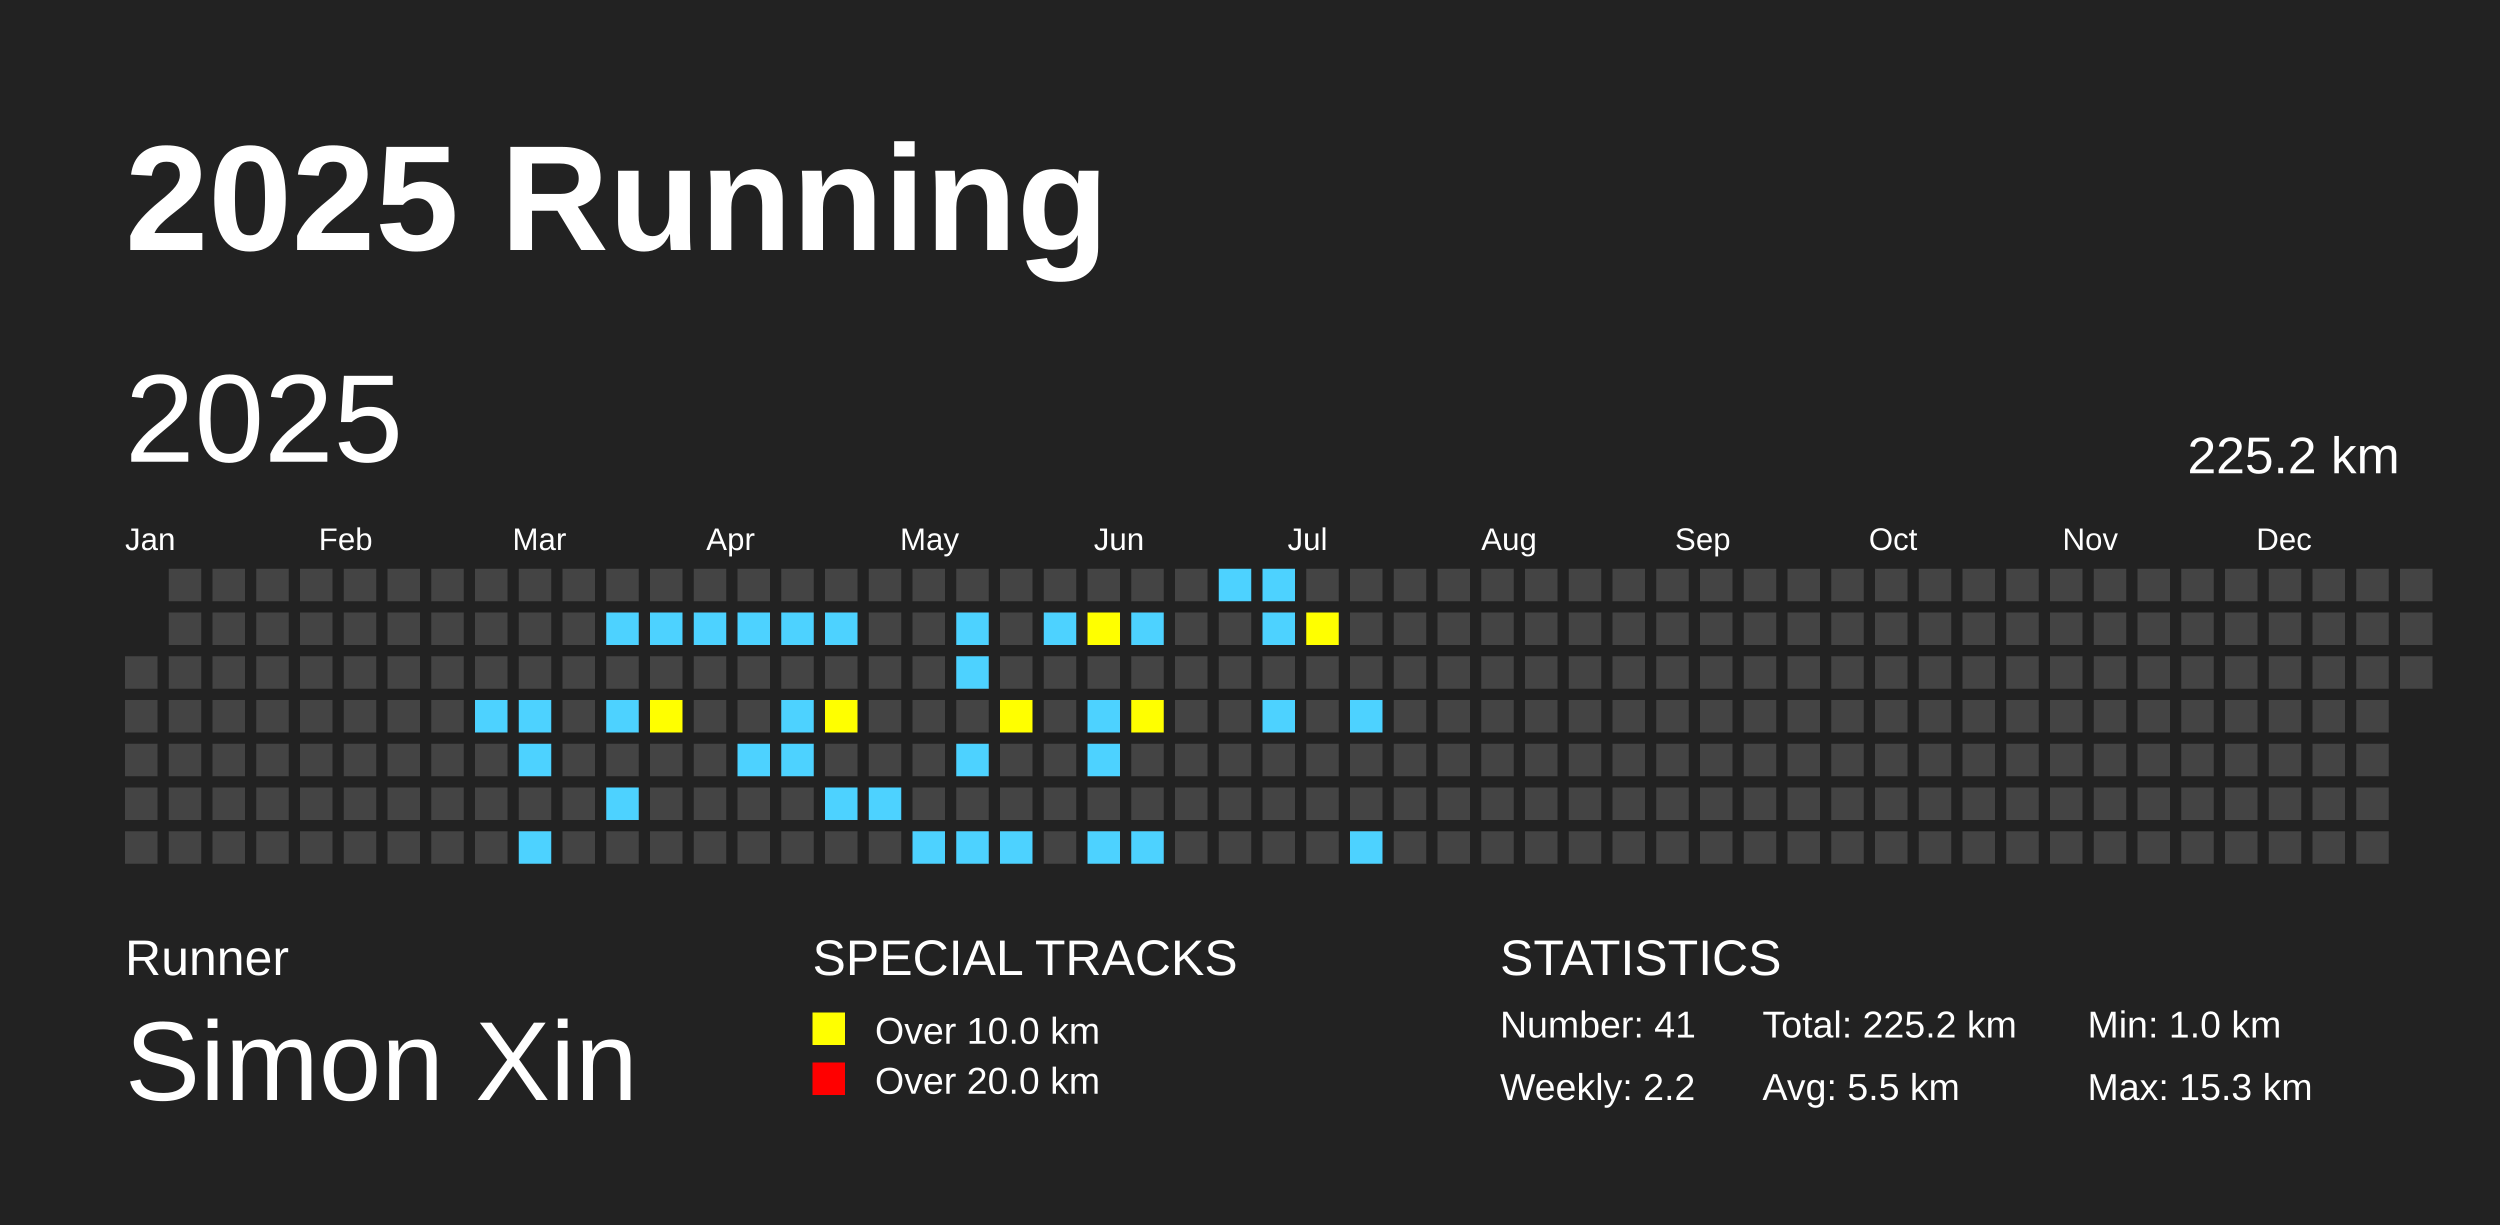
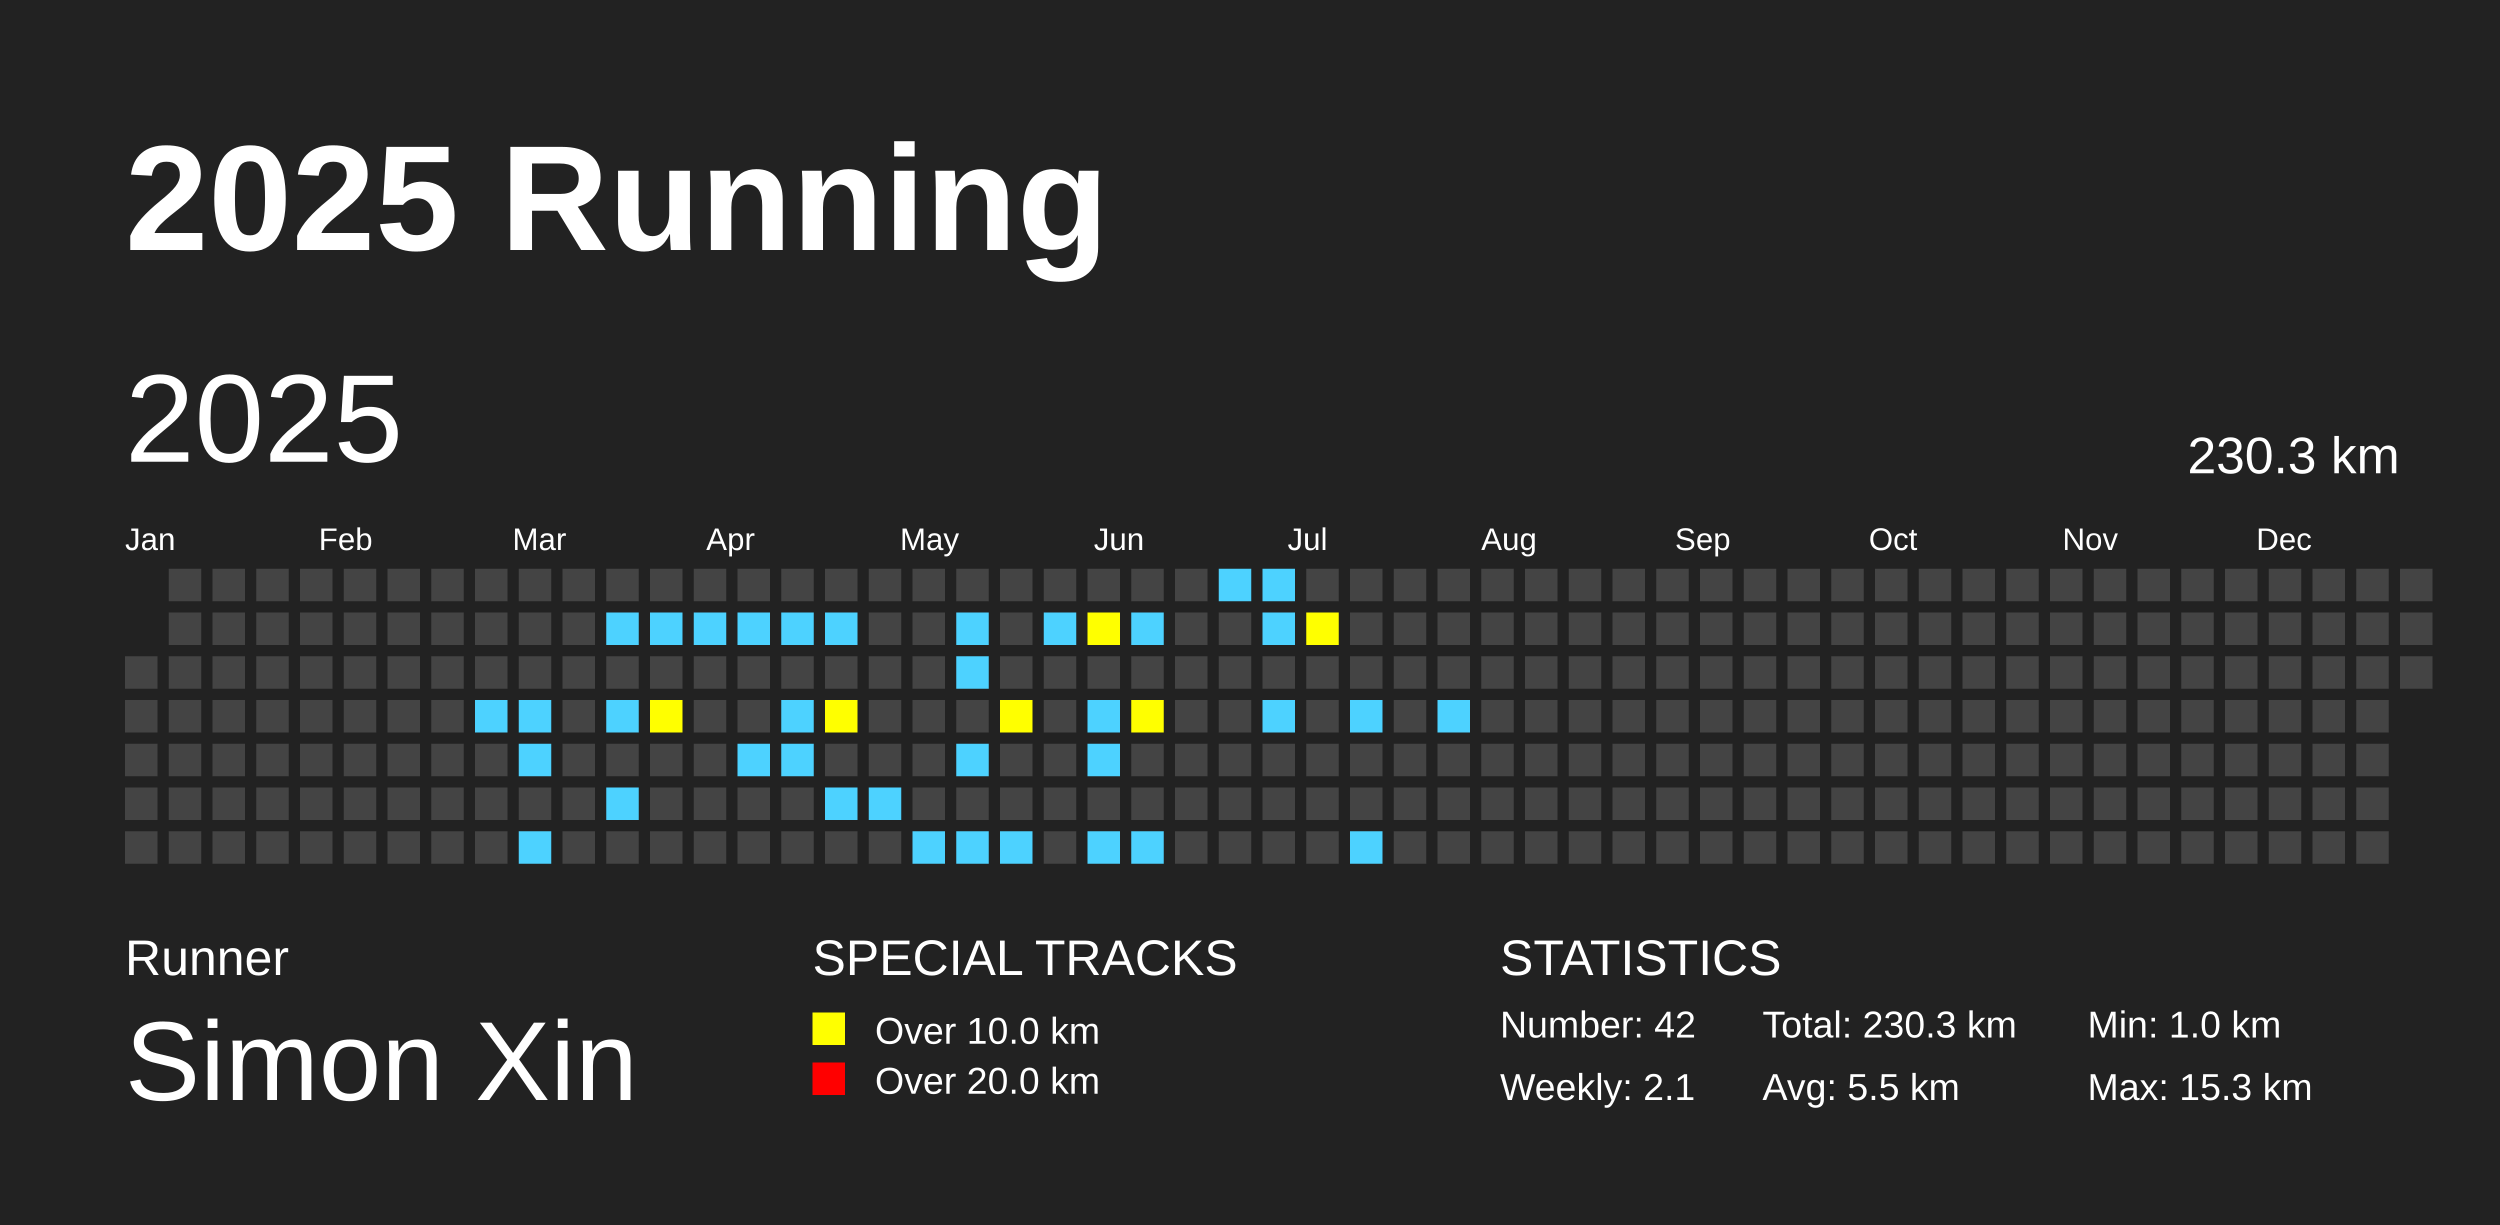
<svg xmlns="http://www.w3.org/2000/svg" baseProfile="full" height="98mm" version="1.1" viewBox="0,0,200,98" width="200mm">
  <defs />
  <rect fill="#222222" height="98" width="200" x="0" y="0" />
  <text fill="#FFFFFF" style="font-size:12px; font-family:Arial; font-weight:bold;" x="10" y="20">2025 Running</text>
  <text fill="#FFFFFF" style="font-size:4px; font-family:Arial" x="10" y="78">Runner</text>
  <text fill="#FFFFFF" style="font-size:9px; font-family:Arial" x="10" y="88">Simon Xin</text>
  <text fill="#FFFFFF" style="font-size:4px; font-family:Arial" x="65" y="78">SPECIAL TRACKS</text>
  <rect fill="yellow" height="2.6" width="2.6" x="65" y="81" />
  <text fill="#FFFFFF" style="font-size:3px; font-family:Arial" x="70" y="83.5">Over 10.0 km</text>
  <rect fill="red" height="2.6" width="2.6" x="65" y="85" />
  <text fill="#FFFFFF" style="font-size:3px; font-family:Arial" x="70" y="87.5">Over 20.0 km</text>
  <text fill="#FFFFFF" style="font-size:4px; font-family:Arial" x="120" y="78">STATISTICS</text>
-   <text fill="#FFFFFF" style="font-size:3px; font-family:Arial" x="120" y="83">Number: 41</text>
-   <text fill="#FFFFFF" style="font-size:3px; font-family:Arial" x="120" y="88">Weekly: 2.2</text>
-   <text fill="#FFFFFF" style="font-size:3px; font-family:Arial" x="141" y="83">Total: 225.2 km</text>
+   <text fill="#FFFFFF" style="font-size:3px; font-family:Arial" x="120" y="83">Number: 42</text>
+   <text fill="#FFFFFF" style="font-size:3px; font-family:Arial" x="120" y="88">Weekly: 2.1</text>
+   <text fill="#FFFFFF" style="font-size:3px; font-family:Arial" x="141" y="83">Total: 230.3 km</text>
  <text fill="#FFFFFF" style="font-size:3px; font-family:Arial" x="141" y="88">Avg: 5.5 km</text>
  <text fill="#FFFFFF" style="font-size:3px; font-family:Arial" x="167" y="83">Min: 1.0 km</text>
  <text fill="#FFFFFF" style="font-size:3px; font-family:Arial" x="167" y="88">Max: 15.3 km</text>
  <text dominant-baseline="hanging" fill="#FFFFFF" style="font-size:10.0px; font-family:Arial;" x="10" y="30">2025</text>
-   <text dominant-baseline="hanging" fill="#FFFFFF" style="font-size:4.125px; font-family:Arial;" x="175" y="35">225.2 km</text>
+   <text dominant-baseline="hanging" fill="#FFFFFF" style="font-size:4.125px; font-family:Arial;" x="175" y="35">230.3 km</text>
  <text fill="#FFFFFF" style="font-size:2.5px; font-family:Arial" x="10.0" y="44">Jan</text>
  <text fill="#FFFFFF" style="font-size:2.5px; font-family:Arial" x="25.5" y="44">Feb</text>
  <text fill="#FFFFFF" style="font-size:2.5px; font-family:Arial" x="41.0" y="44">Mar</text>
  <text fill="#FFFFFF" style="font-size:2.5px; font-family:Arial" x="56.5" y="44">Apr</text>
  <text fill="#FFFFFF" style="font-size:2.5px; font-family:Arial" x="72.0" y="44">May</text>
  <text fill="#FFFFFF" style="font-size:2.5px; font-family:Arial" x="87.5" y="44">Jun</text>
  <text fill="#FFFFFF" style="font-size:2.5px; font-family:Arial" x="103.0" y="44">Jul</text>
  <text fill="#FFFFFF" style="font-size:2.5px; font-family:Arial" x="118.5" y="44">Aug</text>
  <text fill="#FFFFFF" style="font-size:2.5px; font-family:Arial" x="134.0" y="44">Sep</text>
  <text fill="#FFFFFF" style="font-size:2.5px; font-family:Arial" x="149.5" y="44">Oct</text>
  <text fill="#FFFFFF" style="font-size:2.5px; font-family:Arial" x="165.0" y="44">Nov</text>
  <text fill="#FFFFFF" style="font-size:2.5px; font-family:Arial" x="180.5" y="44">Dec</text>
  <rect fill="#444444" height="2.6" width="2.6" x="10.0" y="52.5" />
  <rect fill="#444444" height="2.6" width="2.6" x="10.0" y="56.0" />
  <rect fill="#444444" height="2.6" width="2.6" x="10.0" y="59.5" />
  <rect fill="#444444" height="2.6" width="2.6" x="10.0" y="63.0" />
  <rect fill="#444444" height="2.6" width="2.6" x="10.0" y="66.5" />
  <rect fill="#444444" height="2.6" width="2.6" x="13.5" y="45.5" />
  <rect fill="#444444" height="2.6" width="2.6" x="13.5" y="49.0" />
  <rect fill="#444444" height="2.6" width="2.6" x="13.5" y="52.5" />
  <rect fill="#444444" height="2.6" width="2.6" x="13.5" y="56.0" />
  <rect fill="#444444" height="2.6" width="2.6" x="13.5" y="59.5" />
  <rect fill="#444444" height="2.6" width="2.6" x="13.5" y="63.0" />
  <rect fill="#444444" height="2.6" width="2.6" x="13.5" y="66.5" />
  <rect fill="#444444" height="2.6" width="2.6" x="17.0" y="45.5" />
  <rect fill="#444444" height="2.6" width="2.6" x="17.0" y="49.0" />
  <rect fill="#444444" height="2.6" width="2.6" x="17.0" y="52.5" />
  <rect fill="#444444" height="2.6" width="2.6" x="17.0" y="56.0" />
  <rect fill="#444444" height="2.6" width="2.6" x="17.0" y="59.5" />
  <rect fill="#444444" height="2.6" width="2.6" x="17.0" y="63.0" />
  <rect fill="#444444" height="2.6" width="2.6" x="17.0" y="66.5" />
  <rect fill="#444444" height="2.6" width="2.6" x="20.5" y="45.5" />
  <rect fill="#444444" height="2.6" width="2.6" x="20.5" y="49.0" />
  <rect fill="#444444" height="2.6" width="2.6" x="20.5" y="52.5" />
  <rect fill="#444444" height="2.6" width="2.6" x="20.5" y="56.0" />
  <rect fill="#444444" height="2.6" width="2.6" x="20.5" y="59.5" />
  <rect fill="#444444" height="2.6" width="2.6" x="20.5" y="63.0" />
  <rect fill="#444444" height="2.6" width="2.6" x="20.5" y="66.5" />
  <rect fill="#444444" height="2.6" width="2.6" x="24.0" y="45.5" />
  <rect fill="#444444" height="2.6" width="2.6" x="24.0" y="49.0" />
  <rect fill="#444444" height="2.6" width="2.6" x="24.0" y="52.5" />
  <rect fill="#444444" height="2.6" width="2.6" x="24.0" y="56.0" />
  <rect fill="#444444" height="2.6" width="2.6" x="24.0" y="59.5" />
  <rect fill="#444444" height="2.6" width="2.6" x="24.0" y="63.0" />
  <rect fill="#444444" height="2.6" width="2.6" x="24.0" y="66.5" />
  <rect fill="#444444" height="2.6" width="2.6" x="27.5" y="45.5" />
  <rect fill="#444444" height="2.6" width="2.6" x="27.5" y="49.0" />
  <rect fill="#444444" height="2.6" width="2.6" x="27.5" y="52.5" />
  <rect fill="#444444" height="2.6" width="2.6" x="27.5" y="56.0" />
  <rect fill="#444444" height="2.6" width="2.6" x="27.5" y="59.5" />
  <rect fill="#444444" height="2.6" width="2.6" x="27.5" y="63.0" />
  <rect fill="#444444" height="2.6" width="2.6" x="27.5" y="66.5" />
  <rect fill="#444444" height="2.6" width="2.6" x="31.0" y="45.5" />
  <rect fill="#444444" height="2.6" width="2.6" x="31.0" y="49.0" />
  <rect fill="#444444" height="2.6" width="2.6" x="31.0" y="52.5" />
  <rect fill="#444444" height="2.6" width="2.6" x="31.0" y="56.0" />
  <rect fill="#444444" height="2.6" width="2.6" x="31.0" y="59.5" />
  <rect fill="#444444" height="2.6" width="2.6" x="31.0" y="63.0" />
  <rect fill="#444444" height="2.6" width="2.6" x="31.0" y="66.5" />
  <rect fill="#444444" height="2.6" width="2.6" x="34.5" y="45.5" />
  <rect fill="#444444" height="2.6" width="2.6" x="34.5" y="49.0" />
  <rect fill="#444444" height="2.6" width="2.6" x="34.5" y="52.5" />
  <rect fill="#444444" height="2.6" width="2.6" x="34.5" y="56.0" />
  <rect fill="#444444" height="2.6" width="2.6" x="34.5" y="59.5" />
  <rect fill="#444444" height="2.6" width="2.6" x="34.5" y="63.0" />
  <rect fill="#444444" height="2.6" width="2.6" x="34.5" y="66.5" />
  <rect fill="#444444" height="2.6" width="2.6" x="38.0" y="45.5" />
  <rect fill="#444444" height="2.6" width="2.6" x="38.0" y="49.0" />
  <rect fill="#444444" height="2.6" width="2.6" x="38.0" y="52.5" />
  <rect fill="#4DD2FF" height="2.6" width="2.6" x="38.0" y="56.0" />
  <rect fill="#444444" height="2.6" width="2.6" x="38.0" y="59.5" />
  <rect fill="#444444" height="2.6" width="2.6" x="38.0" y="63.0" />
  <rect fill="#444444" height="2.6" width="2.6" x="38.0" y="66.5" />
  <rect fill="#444444" height="2.6" width="2.6" x="41.5" y="45.5" />
  <rect fill="#444444" height="2.6" width="2.6" x="41.5" y="49.0" />
  <rect fill="#444444" height="2.6" width="2.6" x="41.5" y="52.5" />
  <rect fill="#4DD2FF" height="2.6" width="2.6" x="41.5" y="56.0" />
  <rect fill="#4DD2FF" height="2.6" width="2.6" x="41.5" y="59.5" />
  <rect fill="#444444" height="2.6" width="2.6" x="41.5" y="63.0" />
  <rect fill="#4DD2FF" height="2.6" width="2.6" x="41.5" y="66.5" />
  <rect fill="#444444" height="2.6" width="2.6" x="45.0" y="45.5" />
  <rect fill="#444444" height="2.6" width="2.6" x="45.0" y="49.0" />
  <rect fill="#444444" height="2.6" width="2.6" x="45.0" y="52.5" />
  <rect fill="#444444" height="2.6" width="2.6" x="45.0" y="56.0" />
  <rect fill="#444444" height="2.6" width="2.6" x="45.0" y="59.5" />
  <rect fill="#444444" height="2.6" width="2.6" x="45.0" y="63.0" />
  <rect fill="#444444" height="2.6" width="2.6" x="45.0" y="66.5" />
  <rect fill="#444444" height="2.6" width="2.6" x="48.5" y="45.5" />
  <rect fill="#4DD2FF" height="2.6" width="2.6" x="48.5" y="49.0" />
  <rect fill="#444444" height="2.6" width="2.6" x="48.5" y="52.5" />
  <rect fill="#4DD2FF" height="2.6" width="2.6" x="48.5" y="56.0" />
  <rect fill="#444444" height="2.6" width="2.6" x="48.5" y="59.5" />
  <rect fill="#4DD2FF" height="2.6" width="2.6" x="48.5" y="63.0" />
  <rect fill="#444444" height="2.6" width="2.6" x="48.5" y="66.5" />
  <rect fill="#444444" height="2.6" width="2.6" x="52.0" y="45.5" />
  <rect fill="#4DD2FF" height="2.6" width="2.6" x="52.0" y="49.0" />
  <rect fill="#444444" height="2.6" width="2.6" x="52.0" y="52.5" />
  <rect fill="yellow" height="2.6" width="2.6" x="52.0" y="56.0" />
  <rect fill="#444444" height="2.6" width="2.6" x="52.0" y="59.5" />
  <rect fill="#444444" height="2.6" width="2.6" x="52.0" y="63.0" />
  <rect fill="#444444" height="2.6" width="2.6" x="52.0" y="66.5" />
  <rect fill="#444444" height="2.6" width="2.6" x="55.5" y="45.5" />
  <rect fill="#4DD2FF" height="2.6" width="2.6" x="55.5" y="49.0" />
  <rect fill="#444444" height="2.6" width="2.6" x="55.5" y="52.5" />
  <rect fill="#444444" height="2.6" width="2.6" x="55.5" y="56.0" />
  <rect fill="#444444" height="2.6" width="2.6" x="55.5" y="59.5" />
  <rect fill="#444444" height="2.6" width="2.6" x="55.5" y="63.0" />
  <rect fill="#444444" height="2.6" width="2.6" x="55.5" y="66.5" />
  <rect fill="#444444" height="2.6" width="2.6" x="59.0" y="45.5" />
  <rect fill="#4DD2FF" height="2.6" width="2.6" x="59.0" y="49.0" />
  <rect fill="#444444" height="2.6" width="2.6" x="59.0" y="52.5" />
  <rect fill="#444444" height="2.6" width="2.6" x="59.0" y="56.0" />
  <rect fill="#4DD2FF" height="2.6" width="2.6" x="59.0" y="59.5" />
  <rect fill="#444444" height="2.6" width="2.6" x="59.0" y="63.0" />
  <rect fill="#444444" height="2.6" width="2.6" x="59.0" y="66.5" />
  <rect fill="#444444" height="2.6" width="2.6" x="62.5" y="45.5" />
  <rect fill="#4DD2FF" height="2.6" width="2.6" x="62.5" y="49.0" />
  <rect fill="#444444" height="2.6" width="2.6" x="62.5" y="52.5" />
  <rect fill="#4DD2FF" height="2.6" width="2.6" x="62.5" y="56.0" />
  <rect fill="#4DD2FF" height="2.6" width="2.6" x="62.5" y="59.5" />
  <rect fill="#444444" height="2.6" width="2.6" x="62.5" y="63.0" />
  <rect fill="#444444" height="2.6" width="2.6" x="62.5" y="66.5" />
  <rect fill="#444444" height="2.6" width="2.6" x="66.0" y="45.5" />
  <rect fill="#4DD2FF" height="2.6" width="2.6" x="66.0" y="49.0" />
  <rect fill="#444444" height="2.6" width="2.6" x="66.0" y="52.5" />
  <rect fill="yellow" height="2.6" width="2.6" x="66.0" y="56.0" />
  <rect fill="#444444" height="2.6" width="2.6" x="66.0" y="59.5" />
  <rect fill="#4DD2FF" height="2.6" width="2.6" x="66.0" y="63.0" />
  <rect fill="#444444" height="2.6" width="2.6" x="66.0" y="66.5" />
  <rect fill="#444444" height="2.6" width="2.6" x="69.5" y="45.5" />
  <rect fill="#444444" height="2.6" width="2.6" x="69.5" y="49.0" />
  <rect fill="#444444" height="2.6" width="2.6" x="69.5" y="52.5" />
  <rect fill="#444444" height="2.6" width="2.6" x="69.5" y="56.0" />
  <rect fill="#444444" height="2.6" width="2.6" x="69.5" y="59.5" />
  <rect fill="#4DD2FF" height="2.6" width="2.6" x="69.5" y="63.0" />
  <rect fill="#444444" height="2.6" width="2.6" x="69.5" y="66.5" />
  <rect fill="#444444" height="2.6" width="2.6" x="73.0" y="45.5" />
  <rect fill="#444444" height="2.6" width="2.6" x="73.0" y="49.0" />
  <rect fill="#444444" height="2.6" width="2.6" x="73.0" y="52.5" />
  <rect fill="#444444" height="2.6" width="2.6" x="73.0" y="56.0" />
  <rect fill="#444444" height="2.6" width="2.6" x="73.0" y="59.5" />
  <rect fill="#444444" height="2.6" width="2.6" x="73.0" y="63.0" />
  <rect fill="#4DD2FF" height="2.6" width="2.6" x="73.0" y="66.5" />
  <rect fill="#444444" height="2.6" width="2.6" x="76.5" y="45.5" />
  <rect fill="#4DD2FF" height="2.6" width="2.6" x="76.5" y="49.0" />
  <rect fill="#4DD2FF" height="2.6" width="2.6" x="76.5" y="52.5" />
  <rect fill="#444444" height="2.6" width="2.6" x="76.5" y="56.0" />
  <rect fill="#4DD2FF" height="2.6" width="2.6" x="76.5" y="59.5" />
  <rect fill="#444444" height="2.6" width="2.6" x="76.5" y="63.0" />
  <rect fill="#4DD2FF" height="2.6" width="2.6" x="76.5" y="66.5" />
  <rect fill="#444444" height="2.6" width="2.6" x="80.0" y="45.5" />
  <rect fill="#444444" height="2.6" width="2.6" x="80.0" y="49.0" />
  <rect fill="#444444" height="2.6" width="2.6" x="80.0" y="52.5" />
  <rect fill="yellow" height="2.6" width="2.6" x="80.0" y="56.0" />
  <rect fill="#444444" height="2.6" width="2.6" x="80.0" y="59.5" />
  <rect fill="#444444" height="2.6" width="2.6" x="80.0" y="63.0" />
  <rect fill="#4DD2FF" height="2.6" width="2.6" x="80.0" y="66.5" />
  <rect fill="#444444" height="2.6" width="2.6" x="83.5" y="45.5" />
  <rect fill="#4DD2FF" height="2.6" width="2.6" x="83.5" y="49.0" />
  <rect fill="#444444" height="2.6" width="2.6" x="83.5" y="52.5" />
  <rect fill="#444444" height="2.6" width="2.6" x="83.5" y="56.0" />
  <rect fill="#444444" height="2.6" width="2.6" x="83.5" y="59.5" />
  <rect fill="#444444" height="2.6" width="2.6" x="83.5" y="63.0" />
  <rect fill="#444444" height="2.6" width="2.6" x="83.5" y="66.5" />
  <rect fill="#444444" height="2.6" width="2.6" x="87.0" y="45.5" />
  <rect fill="yellow" height="2.6" width="2.6" x="87.0" y="49.0" />
  <rect fill="#444444" height="2.6" width="2.6" x="87.0" y="52.5" />
  <rect fill="#4DD2FF" height="2.6" width="2.6" x="87.0" y="56.0" />
  <rect fill="#4DD2FF" height="2.6" width="2.6" x="87.0" y="59.5" />
  <rect fill="#444444" height="2.6" width="2.6" x="87.0" y="63.0" />
  <rect fill="#4DD2FF" height="2.6" width="2.6" x="87.0" y="66.5" />
  <rect fill="#444444" height="2.6" width="2.6" x="90.5" y="45.5" />
  <rect fill="#4DD2FF" height="2.6" width="2.6" x="90.5" y="49.0" />
  <rect fill="#444444" height="2.6" width="2.6" x="90.5" y="52.5" />
  <rect fill="yellow" height="2.6" width="2.6" x="90.5" y="56.0" />
  <rect fill="#444444" height="2.6" width="2.6" x="90.5" y="59.5" />
  <rect fill="#444444" height="2.6" width="2.6" x="90.5" y="63.0" />
  <rect fill="#4DD2FF" height="2.6" width="2.6" x="90.5" y="66.5" />
  <rect fill="#444444" height="2.6" width="2.6" x="94.0" y="45.5" />
  <rect fill="#444444" height="2.6" width="2.6" x="94.0" y="49.0" />
  <rect fill="#444444" height="2.6" width="2.6" x="94.0" y="52.5" />
  <rect fill="#444444" height="2.6" width="2.6" x="94.0" y="56.0" />
  <rect fill="#444444" height="2.6" width="2.6" x="94.0" y="59.5" />
  <rect fill="#444444" height="2.6" width="2.6" x="94.0" y="63.0" />
  <rect fill="#444444" height="2.6" width="2.6" x="94.0" y="66.5" />
  <rect fill="#4DD2FF" height="2.6" width="2.6" x="97.5" y="45.5" />
  <rect fill="#444444" height="2.6" width="2.6" x="97.5" y="49.0" />
  <rect fill="#444444" height="2.6" width="2.6" x="97.5" y="52.5" />
  <rect fill="#444444" height="2.6" width="2.6" x="97.5" y="56.0" />
  <rect fill="#444444" height="2.6" width="2.6" x="97.5" y="59.5" />
  <rect fill="#444444" height="2.6" width="2.6" x="97.5" y="63.0" />
  <rect fill="#444444" height="2.6" width="2.6" x="97.5" y="66.5" />
  <rect fill="#4DD2FF" height="2.6" width="2.6" x="101.0" y="45.5" />
  <rect fill="#4DD2FF" height="2.6" width="2.6" x="101.0" y="49.0" />
  <rect fill="#444444" height="2.6" width="2.6" x="101.0" y="52.5" />
  <rect fill="#4DD2FF" height="2.6" width="2.6" x="101.0" y="56.0" />
  <rect fill="#444444" height="2.6" width="2.6" x="101.0" y="59.5" />
  <rect fill="#444444" height="2.6" width="2.6" x="101.0" y="63.0" />
  <rect fill="#444444" height="2.6" width="2.6" x="101.0" y="66.5" />
  <rect fill="#444444" height="2.6" width="2.6" x="104.5" y="45.5" />
  <rect fill="yellow" height="2.6" width="2.6" x="104.5" y="49.0" />
  <rect fill="#444444" height="2.6" width="2.6" x="104.5" y="52.5" />
  <rect fill="#444444" height="2.6" width="2.6" x="104.5" y="56.0" />
  <rect fill="#444444" height="2.6" width="2.6" x="104.5" y="59.5" />
  <rect fill="#444444" height="2.6" width="2.6" x="104.5" y="63.0" />
  <rect fill="#444444" height="2.6" width="2.6" x="104.5" y="66.5" />
  <rect fill="#444444" height="2.6" width="2.6" x="108.0" y="45.5" />
  <rect fill="#444444" height="2.6" width="2.6" x="108.0" y="49.0" />
  <rect fill="#444444" height="2.6" width="2.6" x="108.0" y="52.5" />
  <rect fill="#4DD2FF" height="2.6" width="2.6" x="108.0" y="56.0" />
  <rect fill="#444444" height="2.6" width="2.6" x="108.0" y="59.5" />
  <rect fill="#444444" height="2.6" width="2.6" x="108.0" y="63.0" />
  <rect fill="#4DD2FF" height="2.6" width="2.6" x="108.0" y="66.5" />
  <rect fill="#444444" height="2.6" width="2.6" x="111.5" y="45.5" />
  <rect fill="#444444" height="2.6" width="2.6" x="111.5" y="49.0" />
  <rect fill="#444444" height="2.6" width="2.6" x="111.5" y="52.5" />
  <rect fill="#444444" height="2.6" width="2.6" x="111.5" y="56.0" />
  <rect fill="#444444" height="2.6" width="2.6" x="111.5" y="59.5" />
  <rect fill="#444444" height="2.6" width="2.6" x="111.5" y="63.0" />
  <rect fill="#444444" height="2.6" width="2.6" x="111.5" y="66.5" />
  <rect fill="#444444" height="2.6" width="2.6" x="115.0" y="45.5" />
  <rect fill="#444444" height="2.6" width="2.6" x="115.0" y="49.0" />
  <rect fill="#444444" height="2.6" width="2.6" x="115.0" y="52.5" />
-   <rect fill="#444444" height="2.6" width="2.6" x="115.0" y="56.0" />
+   <rect fill="#4DD2FF" height="2.6" width="2.6" x="115.0" y="56.0" />
  <rect fill="#444444" height="2.6" width="2.6" x="115.0" y="59.5" />
  <rect fill="#444444" height="2.6" width="2.6" x="115.0" y="63.0" />
  <rect fill="#444444" height="2.6" width="2.6" x="115.0" y="66.5" />
  <rect fill="#444444" height="2.6" width="2.6" x="118.5" y="45.5" />
  <rect fill="#444444" height="2.6" width="2.6" x="118.5" y="49.0" />
  <rect fill="#444444" height="2.6" width="2.6" x="118.5" y="52.5" />
  <rect fill="#444444" height="2.6" width="2.6" x="118.5" y="56.0" />
  <rect fill="#444444" height="2.6" width="2.6" x="118.5" y="59.5" />
  <rect fill="#444444" height="2.6" width="2.6" x="118.5" y="63.0" />
  <rect fill="#444444" height="2.6" width="2.6" x="118.5" y="66.5" />
  <rect fill="#444444" height="2.6" width="2.6" x="122.0" y="45.5" />
  <rect fill="#444444" height="2.6" width="2.6" x="122.0" y="49.0" />
  <rect fill="#444444" height="2.6" width="2.6" x="122.0" y="52.5" />
  <rect fill="#444444" height="2.6" width="2.6" x="122.0" y="56.0" />
  <rect fill="#444444" height="2.6" width="2.6" x="122.0" y="59.5" />
  <rect fill="#444444" height="2.6" width="2.6" x="122.0" y="63.0" />
  <rect fill="#444444" height="2.6" width="2.6" x="122.0" y="66.5" />
  <rect fill="#444444" height="2.6" width="2.6" x="125.5" y="45.5" />
  <rect fill="#444444" height="2.6" width="2.6" x="125.5" y="49.0" />
  <rect fill="#444444" height="2.6" width="2.6" x="125.5" y="52.5" />
  <rect fill="#444444" height="2.6" width="2.6" x="125.5" y="56.0" />
  <rect fill="#444444" height="2.6" width="2.6" x="125.5" y="59.5" />
  <rect fill="#444444" height="2.6" width="2.6" x="125.5" y="63.0" />
  <rect fill="#444444" height="2.6" width="2.6" x="125.5" y="66.5" />
  <rect fill="#444444" height="2.6" width="2.6" x="129.0" y="45.5" />
  <rect fill="#444444" height="2.6" width="2.6" x="129.0" y="49.0" />
  <rect fill="#444444" height="2.6" width="2.6" x="129.0" y="52.5" />
  <rect fill="#444444" height="2.6" width="2.6" x="129.0" y="56.0" />
  <rect fill="#444444" height="2.6" width="2.6" x="129.0" y="59.5" />
  <rect fill="#444444" height="2.6" width="2.6" x="129.0" y="63.0" />
  <rect fill="#444444" height="2.6" width="2.6" x="129.0" y="66.5" />
  <rect fill="#444444" height="2.6" width="2.6" x="132.5" y="45.5" />
  <rect fill="#444444" height="2.6" width="2.6" x="132.5" y="49.0" />
  <rect fill="#444444" height="2.6" width="2.6" x="132.5" y="52.5" />
  <rect fill="#444444" height="2.6" width="2.6" x="132.5" y="56.0" />
  <rect fill="#444444" height="2.6" width="2.6" x="132.5" y="59.5" />
  <rect fill="#444444" height="2.6" width="2.6" x="132.5" y="63.0" />
  <rect fill="#444444" height="2.6" width="2.6" x="132.5" y="66.5" />
  <rect fill="#444444" height="2.6" width="2.6" x="136.0" y="45.5" />
  <rect fill="#444444" height="2.6" width="2.6" x="136.0" y="49.0" />
  <rect fill="#444444" height="2.6" width="2.6" x="136.0" y="52.5" />
  <rect fill="#444444" height="2.6" width="2.6" x="136.0" y="56.0" />
  <rect fill="#444444" height="2.6" width="2.6" x="136.0" y="59.5" />
  <rect fill="#444444" height="2.6" width="2.6" x="136.0" y="63.0" />
  <rect fill="#444444" height="2.6" width="2.6" x="136.0" y="66.5" />
  <rect fill="#444444" height="2.6" width="2.6" x="139.5" y="45.5" />
  <rect fill="#444444" height="2.6" width="2.6" x="139.5" y="49.0" />
  <rect fill="#444444" height="2.6" width="2.6" x="139.5" y="52.5" />
  <rect fill="#444444" height="2.6" width="2.6" x="139.5" y="56.0" />
  <rect fill="#444444" height="2.6" width="2.6" x="139.5" y="59.5" />
  <rect fill="#444444" height="2.6" width="2.6" x="139.5" y="63.0" />
  <rect fill="#444444" height="2.6" width="2.6" x="139.5" y="66.5" />
  <rect fill="#444444" height="2.6" width="2.6" x="143.0" y="45.5" />
  <rect fill="#444444" height="2.6" width="2.6" x="143.0" y="49.0" />
  <rect fill="#444444" height="2.6" width="2.6" x="143.0" y="52.5" />
  <rect fill="#444444" height="2.6" width="2.6" x="143.0" y="56.0" />
  <rect fill="#444444" height="2.6" width="2.6" x="143.0" y="59.5" />
  <rect fill="#444444" height="2.6" width="2.6" x="143.0" y="63.0" />
  <rect fill="#444444" height="2.6" width="2.6" x="143.0" y="66.5" />
  <rect fill="#444444" height="2.6" width="2.6" x="146.5" y="45.5" />
  <rect fill="#444444" height="2.6" width="2.6" x="146.5" y="49.0" />
  <rect fill="#444444" height="2.6" width="2.6" x="146.5" y="52.5" />
  <rect fill="#444444" height="2.6" width="2.6" x="146.5" y="56.0" />
  <rect fill="#444444" height="2.6" width="2.6" x="146.5" y="59.5" />
  <rect fill="#444444" height="2.6" width="2.6" x="146.5" y="63.0" />
  <rect fill="#444444" height="2.6" width="2.6" x="146.5" y="66.5" />
  <rect fill="#444444" height="2.6" width="2.6" x="150.0" y="45.5" />
  <rect fill="#444444" height="2.6" width="2.6" x="150.0" y="49.0" />
  <rect fill="#444444" height="2.6" width="2.6" x="150.0" y="52.5" />
  <rect fill="#444444" height="2.6" width="2.6" x="150.0" y="56.0" />
  <rect fill="#444444" height="2.6" width="2.6" x="150.0" y="59.5" />
  <rect fill="#444444" height="2.6" width="2.6" x="150.0" y="63.0" />
  <rect fill="#444444" height="2.6" width="2.6" x="150.0" y="66.5" />
  <rect fill="#444444" height="2.6" width="2.6" x="153.5" y="45.5" />
  <rect fill="#444444" height="2.6" width="2.6" x="153.5" y="49.0" />
  <rect fill="#444444" height="2.6" width="2.6" x="153.5" y="52.5" />
  <rect fill="#444444" height="2.6" width="2.6" x="153.5" y="56.0" />
  <rect fill="#444444" height="2.6" width="2.6" x="153.5" y="59.5" />
  <rect fill="#444444" height="2.6" width="2.6" x="153.5" y="63.0" />
  <rect fill="#444444" height="2.6" width="2.6" x="153.5" y="66.5" />
  <rect fill="#444444" height="2.6" width="2.6" x="157.0" y="45.5" />
  <rect fill="#444444" height="2.6" width="2.6" x="157.0" y="49.0" />
  <rect fill="#444444" height="2.6" width="2.6" x="157.0" y="52.5" />
  <rect fill="#444444" height="2.6" width="2.6" x="157.0" y="56.0" />
  <rect fill="#444444" height="2.6" width="2.6" x="157.0" y="59.5" />
  <rect fill="#444444" height="2.6" width="2.6" x="157.0" y="63.0" />
  <rect fill="#444444" height="2.6" width="2.6" x="157.0" y="66.5" />
  <rect fill="#444444" height="2.6" width="2.6" x="160.5" y="45.5" />
  <rect fill="#444444" height="2.6" width="2.6" x="160.5" y="49.0" />
  <rect fill="#444444" height="2.6" width="2.6" x="160.5" y="52.5" />
  <rect fill="#444444" height="2.6" width="2.6" x="160.5" y="56.0" />
  <rect fill="#444444" height="2.6" width="2.6" x="160.5" y="59.5" />
  <rect fill="#444444" height="2.6" width="2.6" x="160.5" y="63.0" />
  <rect fill="#444444" height="2.6" width="2.6" x="160.5" y="66.5" />
  <rect fill="#444444" height="2.6" width="2.6" x="164.0" y="45.5" />
  <rect fill="#444444" height="2.6" width="2.6" x="164.0" y="49.0" />
  <rect fill="#444444" height="2.6" width="2.6" x="164.0" y="52.5" />
  <rect fill="#444444" height="2.6" width="2.6" x="164.0" y="56.0" />
  <rect fill="#444444" height="2.6" width="2.6" x="164.0" y="59.5" />
  <rect fill="#444444" height="2.6" width="2.6" x="164.0" y="63.0" />
  <rect fill="#444444" height="2.6" width="2.6" x="164.0" y="66.5" />
  <rect fill="#444444" height="2.6" width="2.6" x="167.5" y="45.5" />
  <rect fill="#444444" height="2.6" width="2.6" x="167.5" y="49.0" />
  <rect fill="#444444" height="2.6" width="2.6" x="167.5" y="52.5" />
  <rect fill="#444444" height="2.6" width="2.6" x="167.5" y="56.0" />
  <rect fill="#444444" height="2.6" width="2.6" x="167.5" y="59.5" />
  <rect fill="#444444" height="2.6" width="2.6" x="167.5" y="63.0" />
  <rect fill="#444444" height="2.6" width="2.6" x="167.5" y="66.5" />
  <rect fill="#444444" height="2.6" width="2.6" x="171.0" y="45.5" />
  <rect fill="#444444" height="2.6" width="2.6" x="171.0" y="49.0" />
  <rect fill="#444444" height="2.6" width="2.6" x="171.0" y="52.5" />
  <rect fill="#444444" height="2.6" width="2.6" x="171.0" y="56.0" />
  <rect fill="#444444" height="2.6" width="2.6" x="171.0" y="59.5" />
  <rect fill="#444444" height="2.6" width="2.6" x="171.0" y="63.0" />
  <rect fill="#444444" height="2.6" width="2.6" x="171.0" y="66.5" />
  <rect fill="#444444" height="2.6" width="2.6" x="174.5" y="45.5" />
  <rect fill="#444444" height="2.6" width="2.6" x="174.5" y="49.0" />
  <rect fill="#444444" height="2.6" width="2.6" x="174.5" y="52.5" />
  <rect fill="#444444" height="2.6" width="2.6" x="174.5" y="56.0" />
  <rect fill="#444444" height="2.6" width="2.6" x="174.5" y="59.5" />
  <rect fill="#444444" height="2.6" width="2.6" x="174.5" y="63.0" />
  <rect fill="#444444" height="2.6" width="2.6" x="174.5" y="66.5" />
  <rect fill="#444444" height="2.6" width="2.6" x="178.0" y="45.5" />
  <rect fill="#444444" height="2.6" width="2.6" x="178.0" y="49.0" />
  <rect fill="#444444" height="2.6" width="2.6" x="178.0" y="52.5" />
  <rect fill="#444444" height="2.6" width="2.6" x="178.0" y="56.0" />
  <rect fill="#444444" height="2.6" width="2.6" x="178.0" y="59.5" />
  <rect fill="#444444" height="2.6" width="2.6" x="178.0" y="63.0" />
  <rect fill="#444444" height="2.6" width="2.6" x="178.0" y="66.5" />
  <rect fill="#444444" height="2.6" width="2.6" x="181.5" y="45.5" />
  <rect fill="#444444" height="2.6" width="2.6" x="181.5" y="49.0" />
  <rect fill="#444444" height="2.6" width="2.6" x="181.5" y="52.5" />
  <rect fill="#444444" height="2.6" width="2.6" x="181.5" y="56.0" />
  <rect fill="#444444" height="2.6" width="2.6" x="181.5" y="59.5" />
  <rect fill="#444444" height="2.6" width="2.6" x="181.5" y="63.0" />
  <rect fill="#444444" height="2.6" width="2.6" x="181.5" y="66.5" />
  <rect fill="#444444" height="2.6" width="2.6" x="185.0" y="45.5" />
  <rect fill="#444444" height="2.6" width="2.6" x="185.0" y="49.0" />
  <rect fill="#444444" height="2.6" width="2.6" x="185.0" y="52.5" />
  <rect fill="#444444" height="2.6" width="2.6" x="185.0" y="56.0" />
  <rect fill="#444444" height="2.6" width="2.6" x="185.0" y="59.5" />
  <rect fill="#444444" height="2.6" width="2.6" x="185.0" y="63.0" />
  <rect fill="#444444" height="2.6" width="2.6" x="185.0" y="66.5" />
  <rect fill="#444444" height="2.6" width="2.6" x="188.5" y="45.5" />
  <rect fill="#444444" height="2.6" width="2.6" x="188.5" y="49.0" />
  <rect fill="#444444" height="2.6" width="2.6" x="188.5" y="52.5" />
  <rect fill="#444444" height="2.6" width="2.6" x="188.5" y="56.0" />
  <rect fill="#444444" height="2.6" width="2.6" x="188.5" y="59.5" />
  <rect fill="#444444" height="2.6" width="2.6" x="188.5" y="63.0" />
  <rect fill="#444444" height="2.6" width="2.6" x="188.5" y="66.5" />
  <rect fill="#444444" height="2.6" width="2.6" x="192.0" y="45.5" />
  <rect fill="#444444" height="2.6" width="2.6" x="192.0" y="49.0" />
  <rect fill="#444444" height="2.6" width="2.6" x="192.0" y="52.5" />
</svg>
